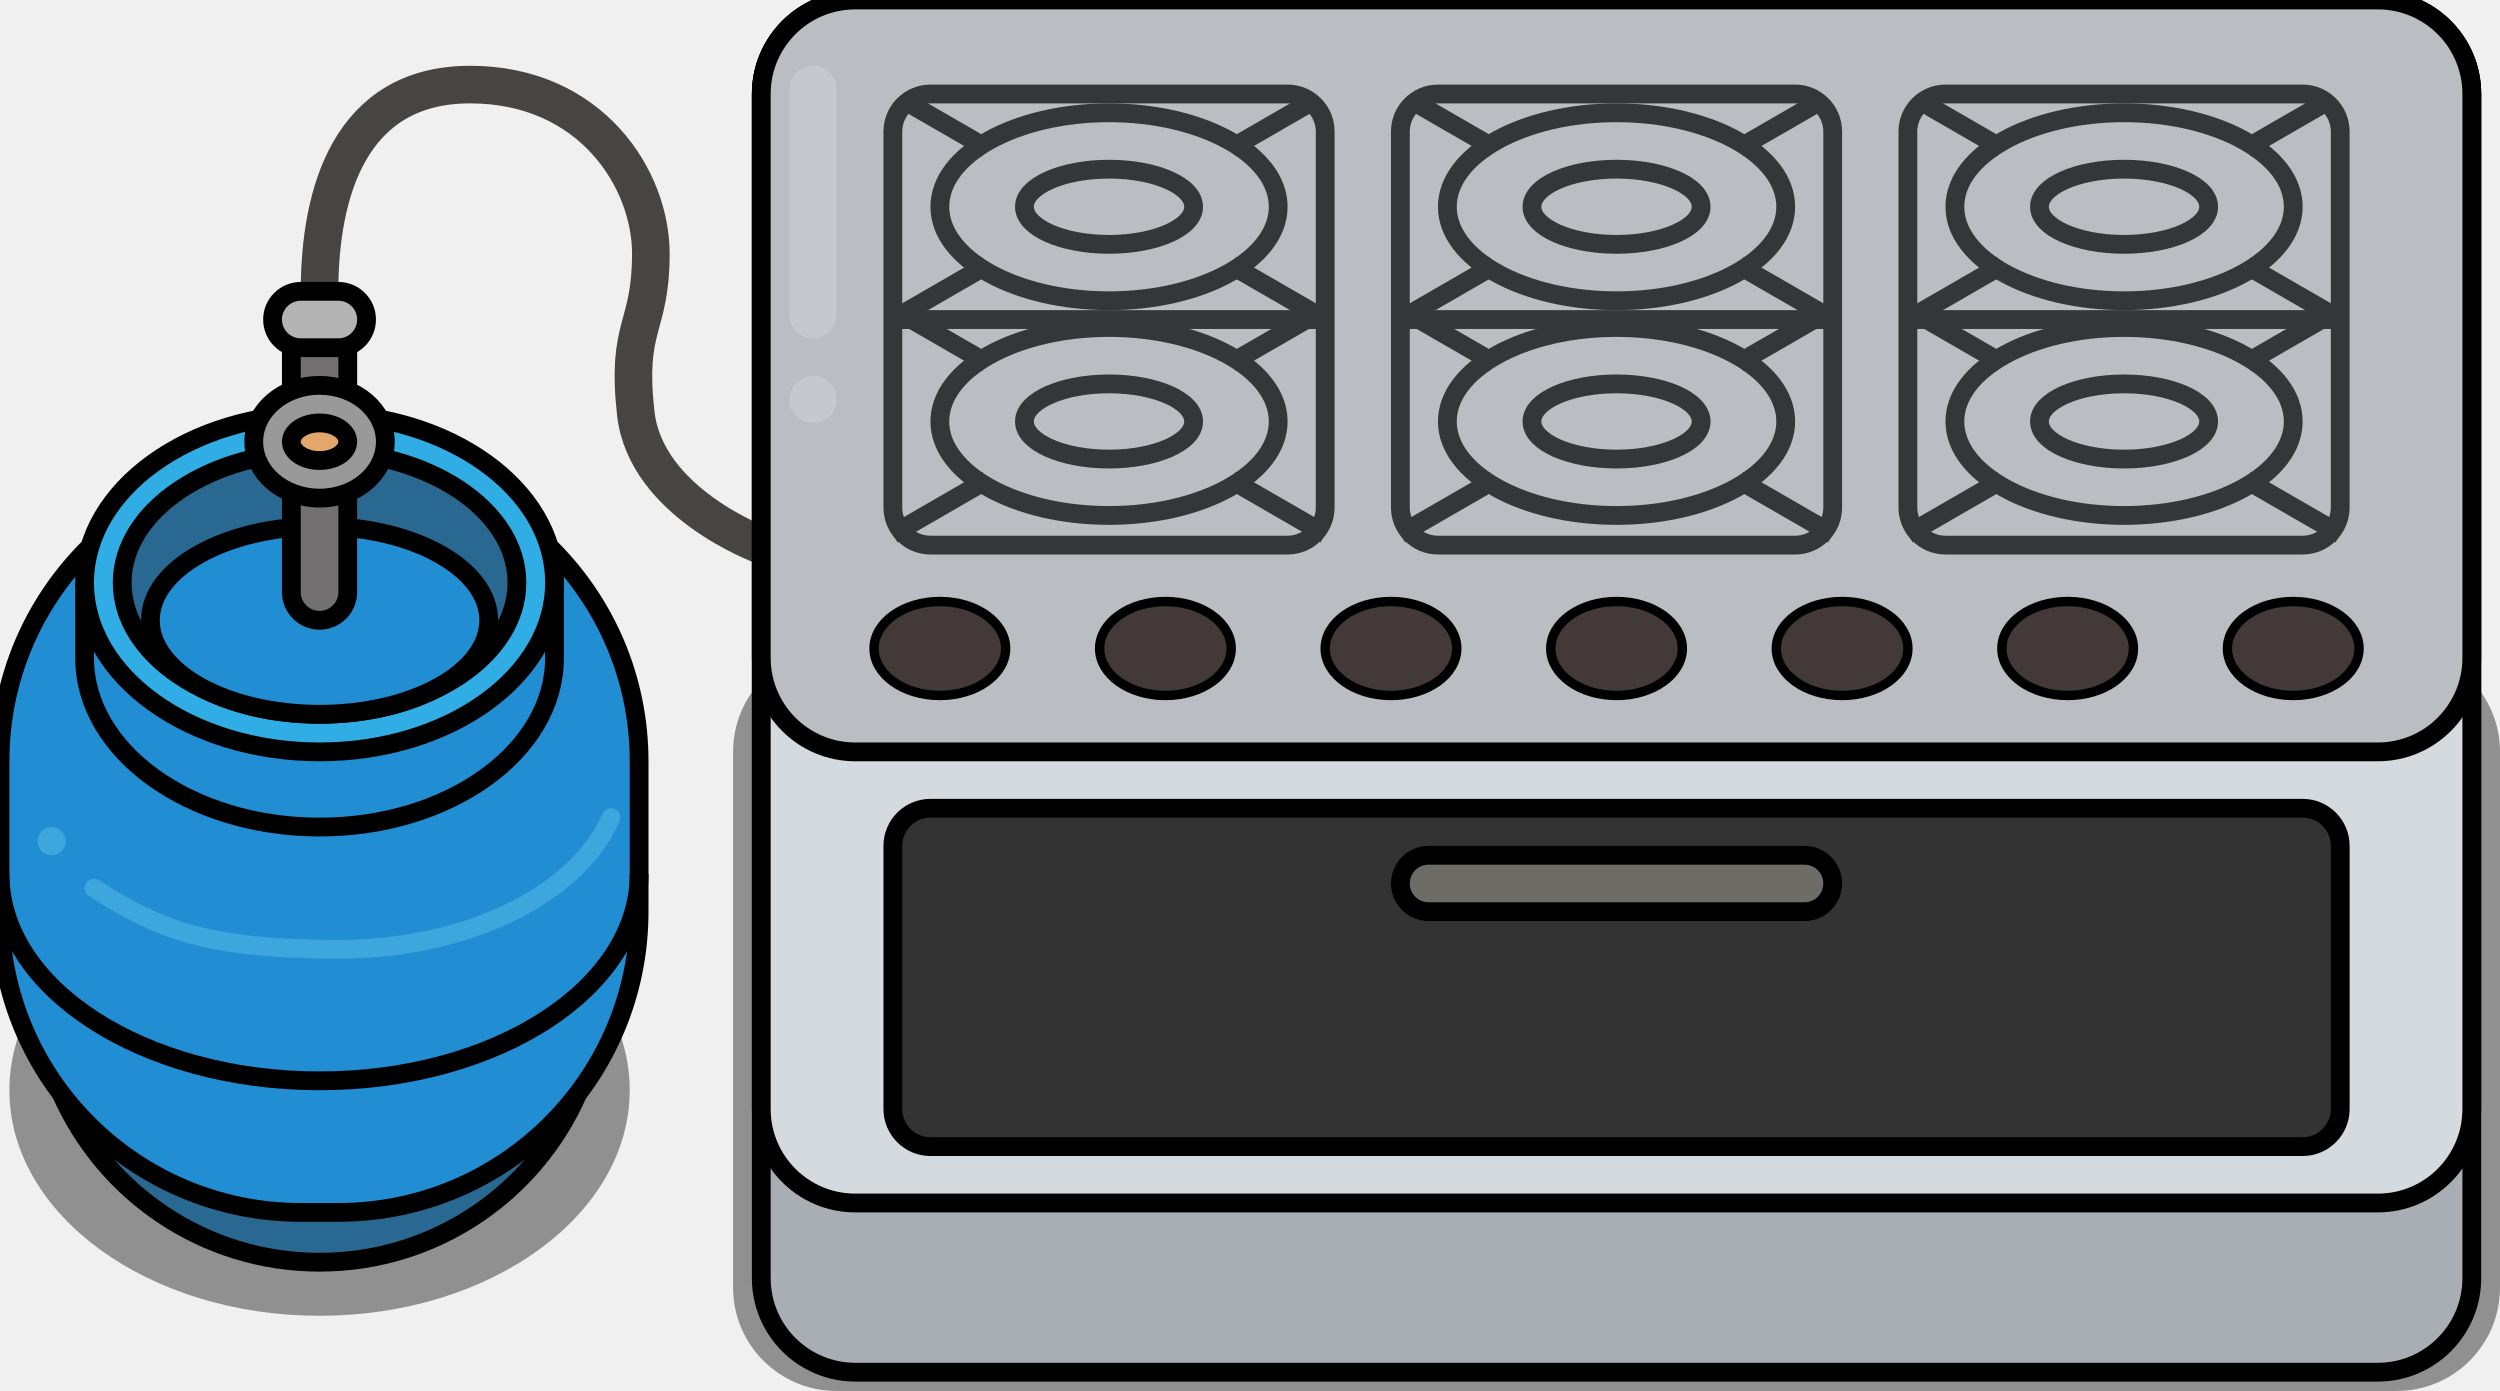
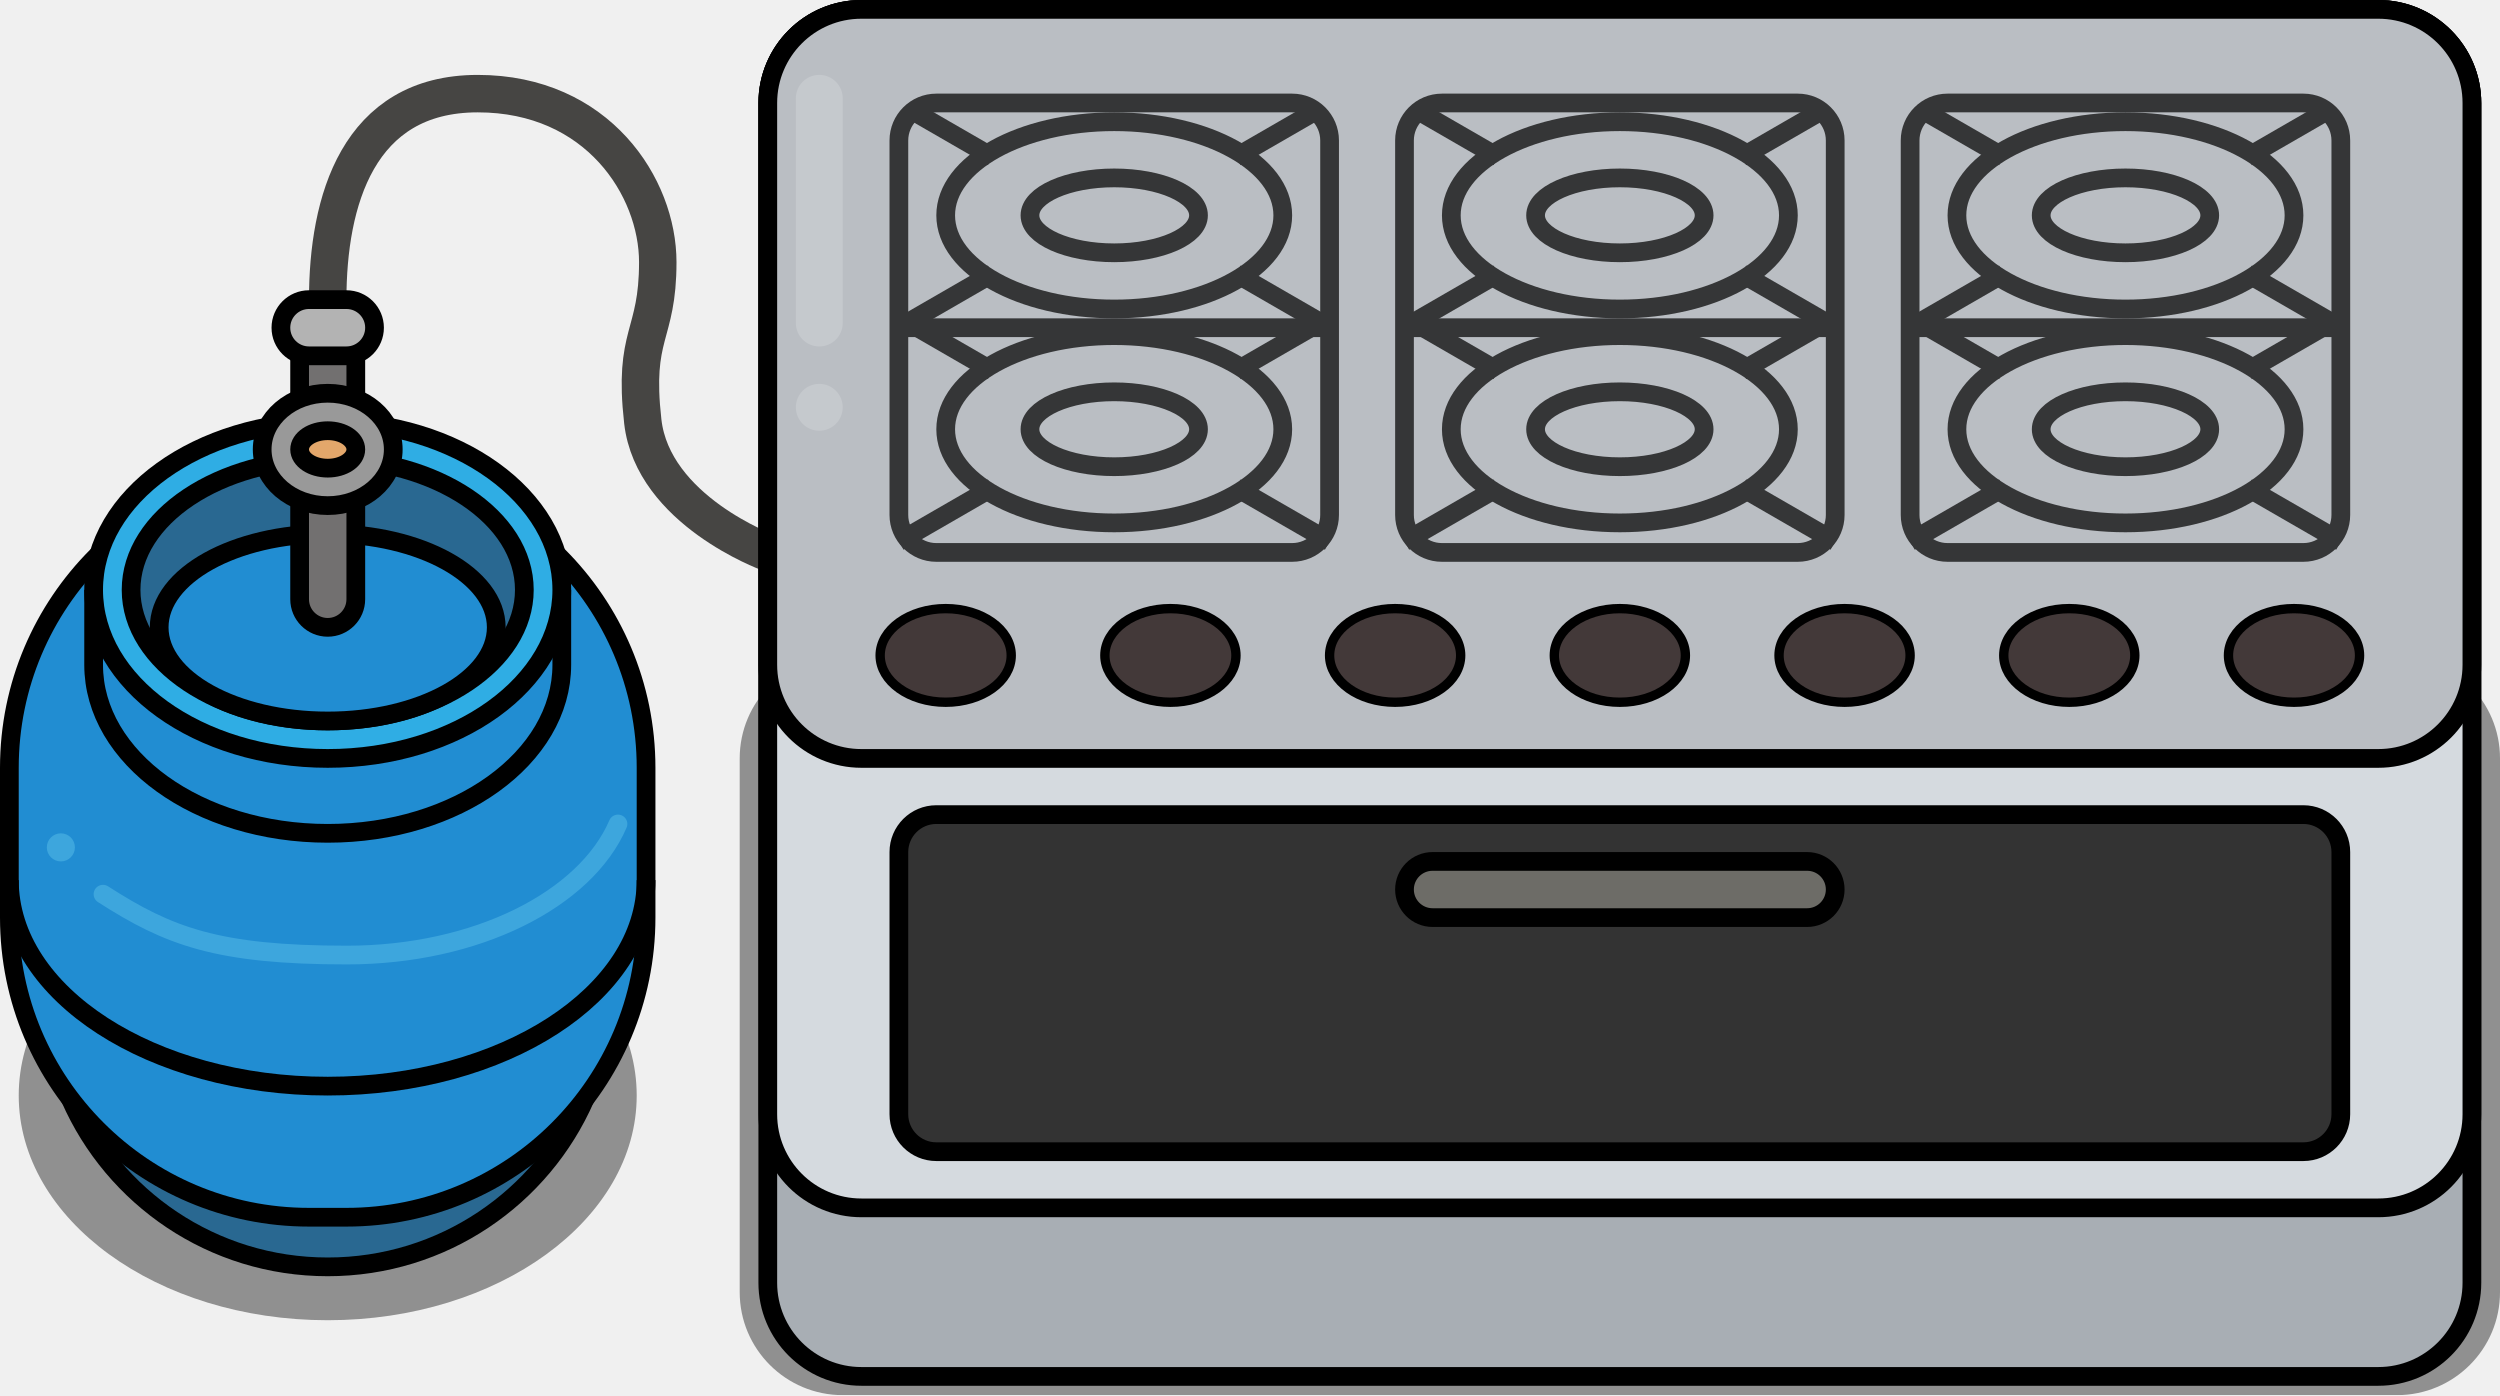
- <svg xmlns="http://www.w3.org/2000/svg" width="266" height="148" viewBox="0 0 266 148" fill="none">
+ <svg xmlns="http://www.w3.org/2000/svg" width="267" height="149" viewBox="0 0 267 149" fill="none">
  <g clip-path="url(#clip0_281_15870)">
    <g style="mix-blend-mode:multiply" opacity="0.4">
-       <ellipse cx="33" cy="24" rx="33" ry="24" transform="matrix(-1 0 0 1 67 92)" fill="black" />
+       <ellipse cx="33" cy="24" rx="33" ry="24" transform="matrix(-1 0 0 1 68 93)" fill="black" />
    </g>
-     <path d="M34 134.3C46.302 134.3 56.874 126.895 61.504 116.3H6.496C11.126 126.895 21.698 134.3 34 134.3Z" fill="#296891" stroke="black" stroke-width="2" stroke-linejoin="round" />
-     <rect width="68" height="80" rx="32" transform="matrix(-1 0 0 1 68 49)" fill="#218DD2" stroke="black" stroke-width="2" />
+     <path d="M35 135.3C47.302 135.3 57.874 127.895 62.504 117.3H7.496C12.126 127.895 22.698 135.3 35 135.3Z" fill="#296891" stroke="black" stroke-width="2" stroke-linejoin="round" />
+     <rect width="68" height="80" rx="32" transform="matrix(-1 0 0 1 69 50)" fill="#218DD2" stroke="black" stroke-width="2" />
    <g style="mix-blend-mode:soft-light" opacity="0.5">
-       <path d="M10 94.5C17 99 22.213 101 36.05 101C49.886 101 61.534 95.068 65 87" stroke="white" stroke-width="2" stroke-linecap="round" />
+       <path d="M11 95.5C18 100 23.213 102 37.05 102C50.886 102 62.534 96.068 66 88" stroke="white" stroke-width="2" stroke-linecap="round" />
    </g>
-     <path d="M0 93C0 105.15 15.222 115 34 115C52.778 115 68 105.15 68 93" stroke="black" stroke-width="2" />
-     <path d="M9 70C9 79.941 20.193 88 34 88C47.807 88 59 79.941 59 70C59 69 59 63 59 63H9C9 63 9 68.978 9 70Z" stroke="black" stroke-width="2" />
-     <ellipse cx="25" cy="18" rx="25" ry="18" transform="matrix(-1 0 0 1 59 44)" fill="#2FADE4" stroke="black" stroke-width="2" />
-     <ellipse cx="21" cy="14" rx="21" ry="14" transform="matrix(-1 0 0 1 55 48)" fill="#296891" stroke="black" stroke-width="2" />
-     <ellipse cx="18" cy="10" rx="18" ry="10" transform="matrix(-1 0 0 1 52 56)" fill="#218DD2" stroke="black" stroke-width="2" />
+     <path d="M1 94C1 106.15 16.222 116 35 116C53.778 116 69 106.15 69 94" stroke="black" stroke-width="2" />
+     <path d="M10 71C10 80.941 21.193 89 35 89C48.807 89 60 80.941 60 71C60 70 60 64 60 64H10C10 64 10 69.978 10 71Z" stroke="black" stroke-width="2" />
+     <ellipse cx="25" cy="18" rx="25" ry="18" transform="matrix(-1 0 0 1 60 45)" fill="#2FADE4" stroke="black" stroke-width="2" />
+     <ellipse cx="21" cy="14" rx="21" ry="14" transform="matrix(-1 0 0 1 56 49)" fill="#296891" stroke="black" stroke-width="2" />
+     <ellipse cx="18" cy="10" rx="18" ry="10" transform="matrix(-1 0 0 1 53 57)" fill="#218DD2" stroke="black" stroke-width="2" />
    <g style="mix-blend-mode:soft-light" opacity="0.5">
-       <rect width="3" height="3" rx="1.5" transform="matrix(-1 0 0 1 7 88)" fill="white" />
+       <rect width="3" height="3" rx="1.5" transform="matrix(-1 0 0 1 8 89)" fill="white" />
    </g>
-     <rect width="6" height="32" rx="3" transform="matrix(-1 0 0 1 37 34)" fill="#727070" stroke="black" stroke-width="2" />
-     <ellipse cx="7" cy="6" rx="7" ry="6" transform="matrix(-1 0 0 1 41 41)" fill="#999999" stroke="black" stroke-width="2" />
-     <ellipse cx="3" cy="2" rx="3" ry="2" transform="matrix(-1 0 0 1 37 45)" fill="#E3A76B" stroke="black" stroke-width="2" />
-     <path d="M81 58C81 58 68.716 53.5 67.648 44C66.579 34.5 69.25 35 69.25 27C69.25 19 62.841 9 50.023 9C37.205 9 34 20.5 34 31" stroke="#464543" stroke-width="4" />
-     <rect width="10" height="6" rx="3" transform="matrix(-1 0 0 1 39 31)" fill="#B3B3B3" stroke="black" stroke-width="2" />
+     <rect width="6" height="32" rx="3" transform="matrix(-1 0 0 1 38 35)" fill="#727070" stroke="black" stroke-width="2" />
+     <ellipse cx="7" cy="6" rx="7" ry="6" transform="matrix(-1 0 0 1 42 42)" fill="#999999" stroke="black" stroke-width="2" />
+     <ellipse cx="3" cy="2" rx="3" ry="2" transform="matrix(-1 0 0 1 38 46)" fill="#E3A76B" stroke="black" stroke-width="2" />
+     <path d="M82 59C82 59 69.716 54.5 68.648 45C67.579 35.5 70.25 36 70.25 28C70.25 20 63.841 10 51.023 10C38.205 10 35 21.5 35 32" stroke="#464543" stroke-width="4" />
+     <rect width="10" height="6" rx="3" transform="matrix(-1 0 0 1 40 32)" fill="#B3B3B3" stroke="black" stroke-width="2" />
    <g style="mix-blend-mode:multiply" opacity="0.4">
-       <rect x="78" y="69" width="188" height="79" rx="11" fill="black" />
+       <rect x="79" y="70" width="188" height="79" rx="11" fill="black" />
    </g>
-     <rect x="81" width="182" height="146" rx="10" fill="#A8AEB4" stroke="black" stroke-width="2" />
-     <rect x="81" width="182" height="128" rx="10" fill="#D5DADF" stroke="black" stroke-width="2" />
-     <rect x="81" width="182" height="80" rx="10" fill="#BABEC3" stroke="black" stroke-width="2" />
+     <rect x="82" y="1" width="182" height="146" rx="10" fill="#A8AEB4" stroke="black" stroke-width="2" />
+     <rect x="82" y="1" width="182" height="128" rx="10" fill="#D5DADF" stroke="black" stroke-width="2" />
+     <rect x="82" y="1" width="182" height="80" rx="10" fill="#BABEC3" stroke="black" stroke-width="2" />
    <g style="mix-blend-mode:soft-light" opacity="0.5">
-       <rect x="84" y="7" width="5" height="29" rx="2.5" fill="#D9D9D9" />
+       <rect x="85" y="8" width="5" height="29" rx="2.5" fill="#D9D9D9" />
    </g>
    <g style="mix-blend-mode:soft-light" opacity="0.5">
-       <rect x="84" y="40" width="5" height="5" rx="2.5" fill="#D9D9D9" />
+       <rect x="85" y="41" width="5" height="5" rx="2.5" fill="#D9D9D9" />
    </g>
-     <rect x="95" y="86" width="154" height="36" rx="4" fill="#333333" stroke="black" stroke-width="2" />
-     <rect x="149" y="91" width="46" height="6" rx="3" fill="#6D6C67" stroke="black" stroke-width="2" />
-     <ellipse cx="148" cy="69" rx="7" ry="5" fill="#433939" stroke="black" />
-     <ellipse cx="172" cy="69" rx="7" ry="5" fill="#433939" stroke="black" />
-     <ellipse cx="220" cy="69" rx="7" ry="5" fill="#433939" stroke="black" />
-     <ellipse cx="100" cy="69" rx="7" ry="5" fill="#433939" stroke="black" />
-     <ellipse cx="196" cy="69" rx="7" ry="5" fill="#433939" stroke="black" />
-     <ellipse cx="244" cy="69" rx="7" ry="5" fill="#433939" stroke="black" />
-     <ellipse cx="124" cy="69" rx="7" ry="5" fill="#433939" stroke="black" />
-     <rect x="149" y="10" width="46" height="48" rx="4" stroke="#353637" stroke-width="2" />
-     <path d="M149 34H195" stroke="#353637" stroke-width="2" />
-     <path d="M195 34L185 28.227" stroke="#353637" stroke-width="2" />
-     <path d="M149 34L159 28.227" stroke="#353637" stroke-width="2" />
-     <path d="M159 15.774L151 11.155" stroke="#353637" stroke-width="2" />
-     <path d="M185 15.774L193 11.155" stroke="#353637" stroke-width="2" />
-     <ellipse cx="172" cy="22" rx="9" ry="4" stroke="#353637" stroke-width="2" />
-     <ellipse cx="172" cy="22" rx="18" ry="10" stroke="#353637" stroke-width="2" />
-     <path d="M195 56.845L185 51.072" stroke="#353637" stroke-width="2" />
-     <path d="M149 56.845L159 51.072" stroke="#353637" stroke-width="2" />
-     <path d="M159 38.619L151 34" stroke="#353637" stroke-width="2" />
-     <path d="M185 38.619L193 34" stroke="#353637" stroke-width="2" />
-     <ellipse cx="172" cy="44.845" rx="9" ry="4" stroke="#353637" stroke-width="2" />
-     <ellipse cx="172" cy="44.845" rx="18" ry="10" stroke="#353637" stroke-width="2" />
-     <rect x="203" y="10" width="46" height="48" rx="4" stroke="#353637" stroke-width="2" />
-     <path d="M203 34H249" stroke="#353637" stroke-width="2" />
-     <path d="M249 34L239 28.227" stroke="#353637" stroke-width="2" />
-     <path d="M203 34L213 28.227" stroke="#353637" stroke-width="2" />
-     <path d="M213 15.774L205 11.155" stroke="#353637" stroke-width="2" />
-     <path d="M239 15.774L247 11.155" stroke="#353637" stroke-width="2" />
-     <ellipse cx="226" cy="22" rx="9" ry="4" stroke="#353637" stroke-width="2" />
-     <ellipse cx="226" cy="22" rx="18" ry="10" stroke="#353637" stroke-width="2" />
-     <path d="M249 56.845L239 51.072" stroke="#353637" stroke-width="2" />
-     <path d="M203 56.845L213 51.072" stroke="#353637" stroke-width="2" />
-     <path d="M213 38.619L205 34" stroke="#353637" stroke-width="2" />
-     <path d="M239 38.619L247 34" stroke="#353637" stroke-width="2" />
-     <ellipse cx="226" cy="44.845" rx="9" ry="4" stroke="#353637" stroke-width="2" />
-     <ellipse cx="226" cy="44.845" rx="18" ry="10" stroke="#353637" stroke-width="2" />
-     <rect x="95" y="10" width="46" height="48" rx="4" stroke="#353637" stroke-width="2" />
-     <path d="M95 34H141" stroke="#353637" stroke-width="2" />
-     <path d="M141 34L131 28.227" stroke="#353637" stroke-width="2" />
-     <path d="M95 34L105 28.227" stroke="#353637" stroke-width="2" />
-     <path d="M105 15.774L97 11.155" stroke="#353637" stroke-width="2" />
-     <path d="M131 15.774L139 11.155" stroke="#353637" stroke-width="2" />
-     <ellipse cx="118" cy="22" rx="9" ry="4" stroke="#353637" stroke-width="2" />
-     <ellipse cx="118" cy="22" rx="18" ry="10" stroke="#353637" stroke-width="2" />
-     <path d="M141 56.845L131 51.072" stroke="#353637" stroke-width="2" />
-     <path d="M95 56.845L105 51.072" stroke="#353637" stroke-width="2" />
-     <path d="M105 38.619L97 34" stroke="#353637" stroke-width="2" />
-     <path d="M131 38.619L139 34" stroke="#353637" stroke-width="2" />
-     <ellipse cx="118" cy="44.845" rx="9" ry="4" stroke="#353637" stroke-width="2" />
-     <ellipse cx="118" cy="44.845" rx="18" ry="10" stroke="#353637" stroke-width="2" />
+     <rect x="96" y="87" width="154" height="36" rx="4" fill="#333333" stroke="black" stroke-width="2" />
+     <rect x="150" y="92" width="46" height="6" rx="3" fill="#6D6C67" stroke="black" stroke-width="2" />
+     <ellipse cx="149" cy="70" rx="7" ry="5" fill="#433939" stroke="black" />
+     <ellipse cx="173" cy="70" rx="7" ry="5" fill="#433939" stroke="black" />
+     <ellipse cx="221" cy="70" rx="7" ry="5" fill="#433939" stroke="black" />
+     <ellipse cx="101" cy="70" rx="7" ry="5" fill="#433939" stroke="black" />
+     <ellipse cx="197" cy="70" rx="7" ry="5" fill="#433939" stroke="black" />
+     <ellipse cx="245" cy="70" rx="7" ry="5" fill="#433939" stroke="black" />
+     <ellipse cx="125" cy="70" rx="7" ry="5" fill="#433939" stroke="black" />
+     <rect x="150" y="11" width="46" height="48" rx="4" stroke="#353637" stroke-width="2" />
+     <path d="M150 35H196" stroke="#353637" stroke-width="2" />
+     <path d="M196 35L186 29.227" stroke="#353637" stroke-width="2" />
+     <path d="M150 35L160 29.227" stroke="#353637" stroke-width="2" />
+     <path d="M160 16.773L152 12.155" stroke="#353637" stroke-width="2" />
+     <path d="M186 16.773L194 12.155" stroke="#353637" stroke-width="2" />
+     <ellipse cx="173" cy="23" rx="9" ry="4" stroke="#353637" stroke-width="2" />
+     <ellipse cx="173" cy="23" rx="18" ry="10" stroke="#353637" stroke-width="2" />
+     <path d="M196 57.845L186 52.072" stroke="#353637" stroke-width="2" />
+     <path d="M150 57.845L160 52.072" stroke="#353637" stroke-width="2" />
+     <path d="M160 39.619L152 35" stroke="#353637" stroke-width="2" />
+     <path d="M186 39.619L194 35" stroke="#353637" stroke-width="2" />
+     <ellipse cx="173" cy="45.845" rx="9" ry="4" stroke="#353637" stroke-width="2" />
+     <ellipse cx="173" cy="45.845" rx="18" ry="10" stroke="#353637" stroke-width="2" />
+     <rect x="204" y="11" width="46" height="48" rx="4" stroke="#353637" stroke-width="2" />
+     <path d="M204 35H250" stroke="#353637" stroke-width="2" />
+     <path d="M250 35L240 29.227" stroke="#353637" stroke-width="2" />
+     <path d="M204 35L214 29.227" stroke="#353637" stroke-width="2" />
+     <path d="M214 16.773L206 12.155" stroke="#353637" stroke-width="2" />
+     <path d="M240 16.773L248 12.155" stroke="#353637" stroke-width="2" />
+     <ellipse cx="227" cy="23" rx="9" ry="4" stroke="#353637" stroke-width="2" />
+     <ellipse cx="227" cy="23" rx="18" ry="10" stroke="#353637" stroke-width="2" />
+     <path d="M250 57.845L240 52.072" stroke="#353637" stroke-width="2" />
+     <path d="M204 57.845L214 52.072" stroke="#353637" stroke-width="2" />
+     <path d="M214 39.619L206 35" stroke="#353637" stroke-width="2" />
+     <path d="M240 39.619L248 35" stroke="#353637" stroke-width="2" />
+     <ellipse cx="227" cy="45.845" rx="9" ry="4" stroke="#353637" stroke-width="2" />
+     <ellipse cx="227" cy="45.845" rx="18" ry="10" stroke="#353637" stroke-width="2" />
+     <rect x="96" y="11" width="46" height="48" rx="4" stroke="#353637" stroke-width="2" />
+     <path d="M96 35H142" stroke="#353637" stroke-width="2" />
+     <path d="M142 35L132 29.227" stroke="#353637" stroke-width="2" />
+     <path d="M96 35L106 29.227" stroke="#353637" stroke-width="2" />
+     <path d="M106 16.773L98 12.155" stroke="#353637" stroke-width="2" />
+     <path d="M132 16.773L140 12.155" stroke="#353637" stroke-width="2" />
+     <ellipse cx="119" cy="23" rx="9" ry="4" stroke="#353637" stroke-width="2" />
+     <ellipse cx="119" cy="23" rx="18" ry="10" stroke="#353637" stroke-width="2" />
+     <path d="M142 57.845L132 52.072" stroke="#353637" stroke-width="2" />
+     <path d="M96 57.845L106 52.072" stroke="#353637" stroke-width="2" />
+     <path d="M106 39.619L98 35" stroke="#353637" stroke-width="2" />
+     <path d="M132 39.619L140 35" stroke="#353637" stroke-width="2" />
+     <ellipse cx="119" cy="45.845" rx="9" ry="4" stroke="#353637" stroke-width="2" />
+     <ellipse cx="119" cy="45.845" rx="18" ry="10" stroke="#353637" stroke-width="2" />
  </g>
  <defs>
    <clipPath id="clip0_281_15870">
-       <rect width="266" height="148" fill="white" />
+       <rect width="267" height="149" fill="white" />
    </clipPath>
  </defs>
</svg>
